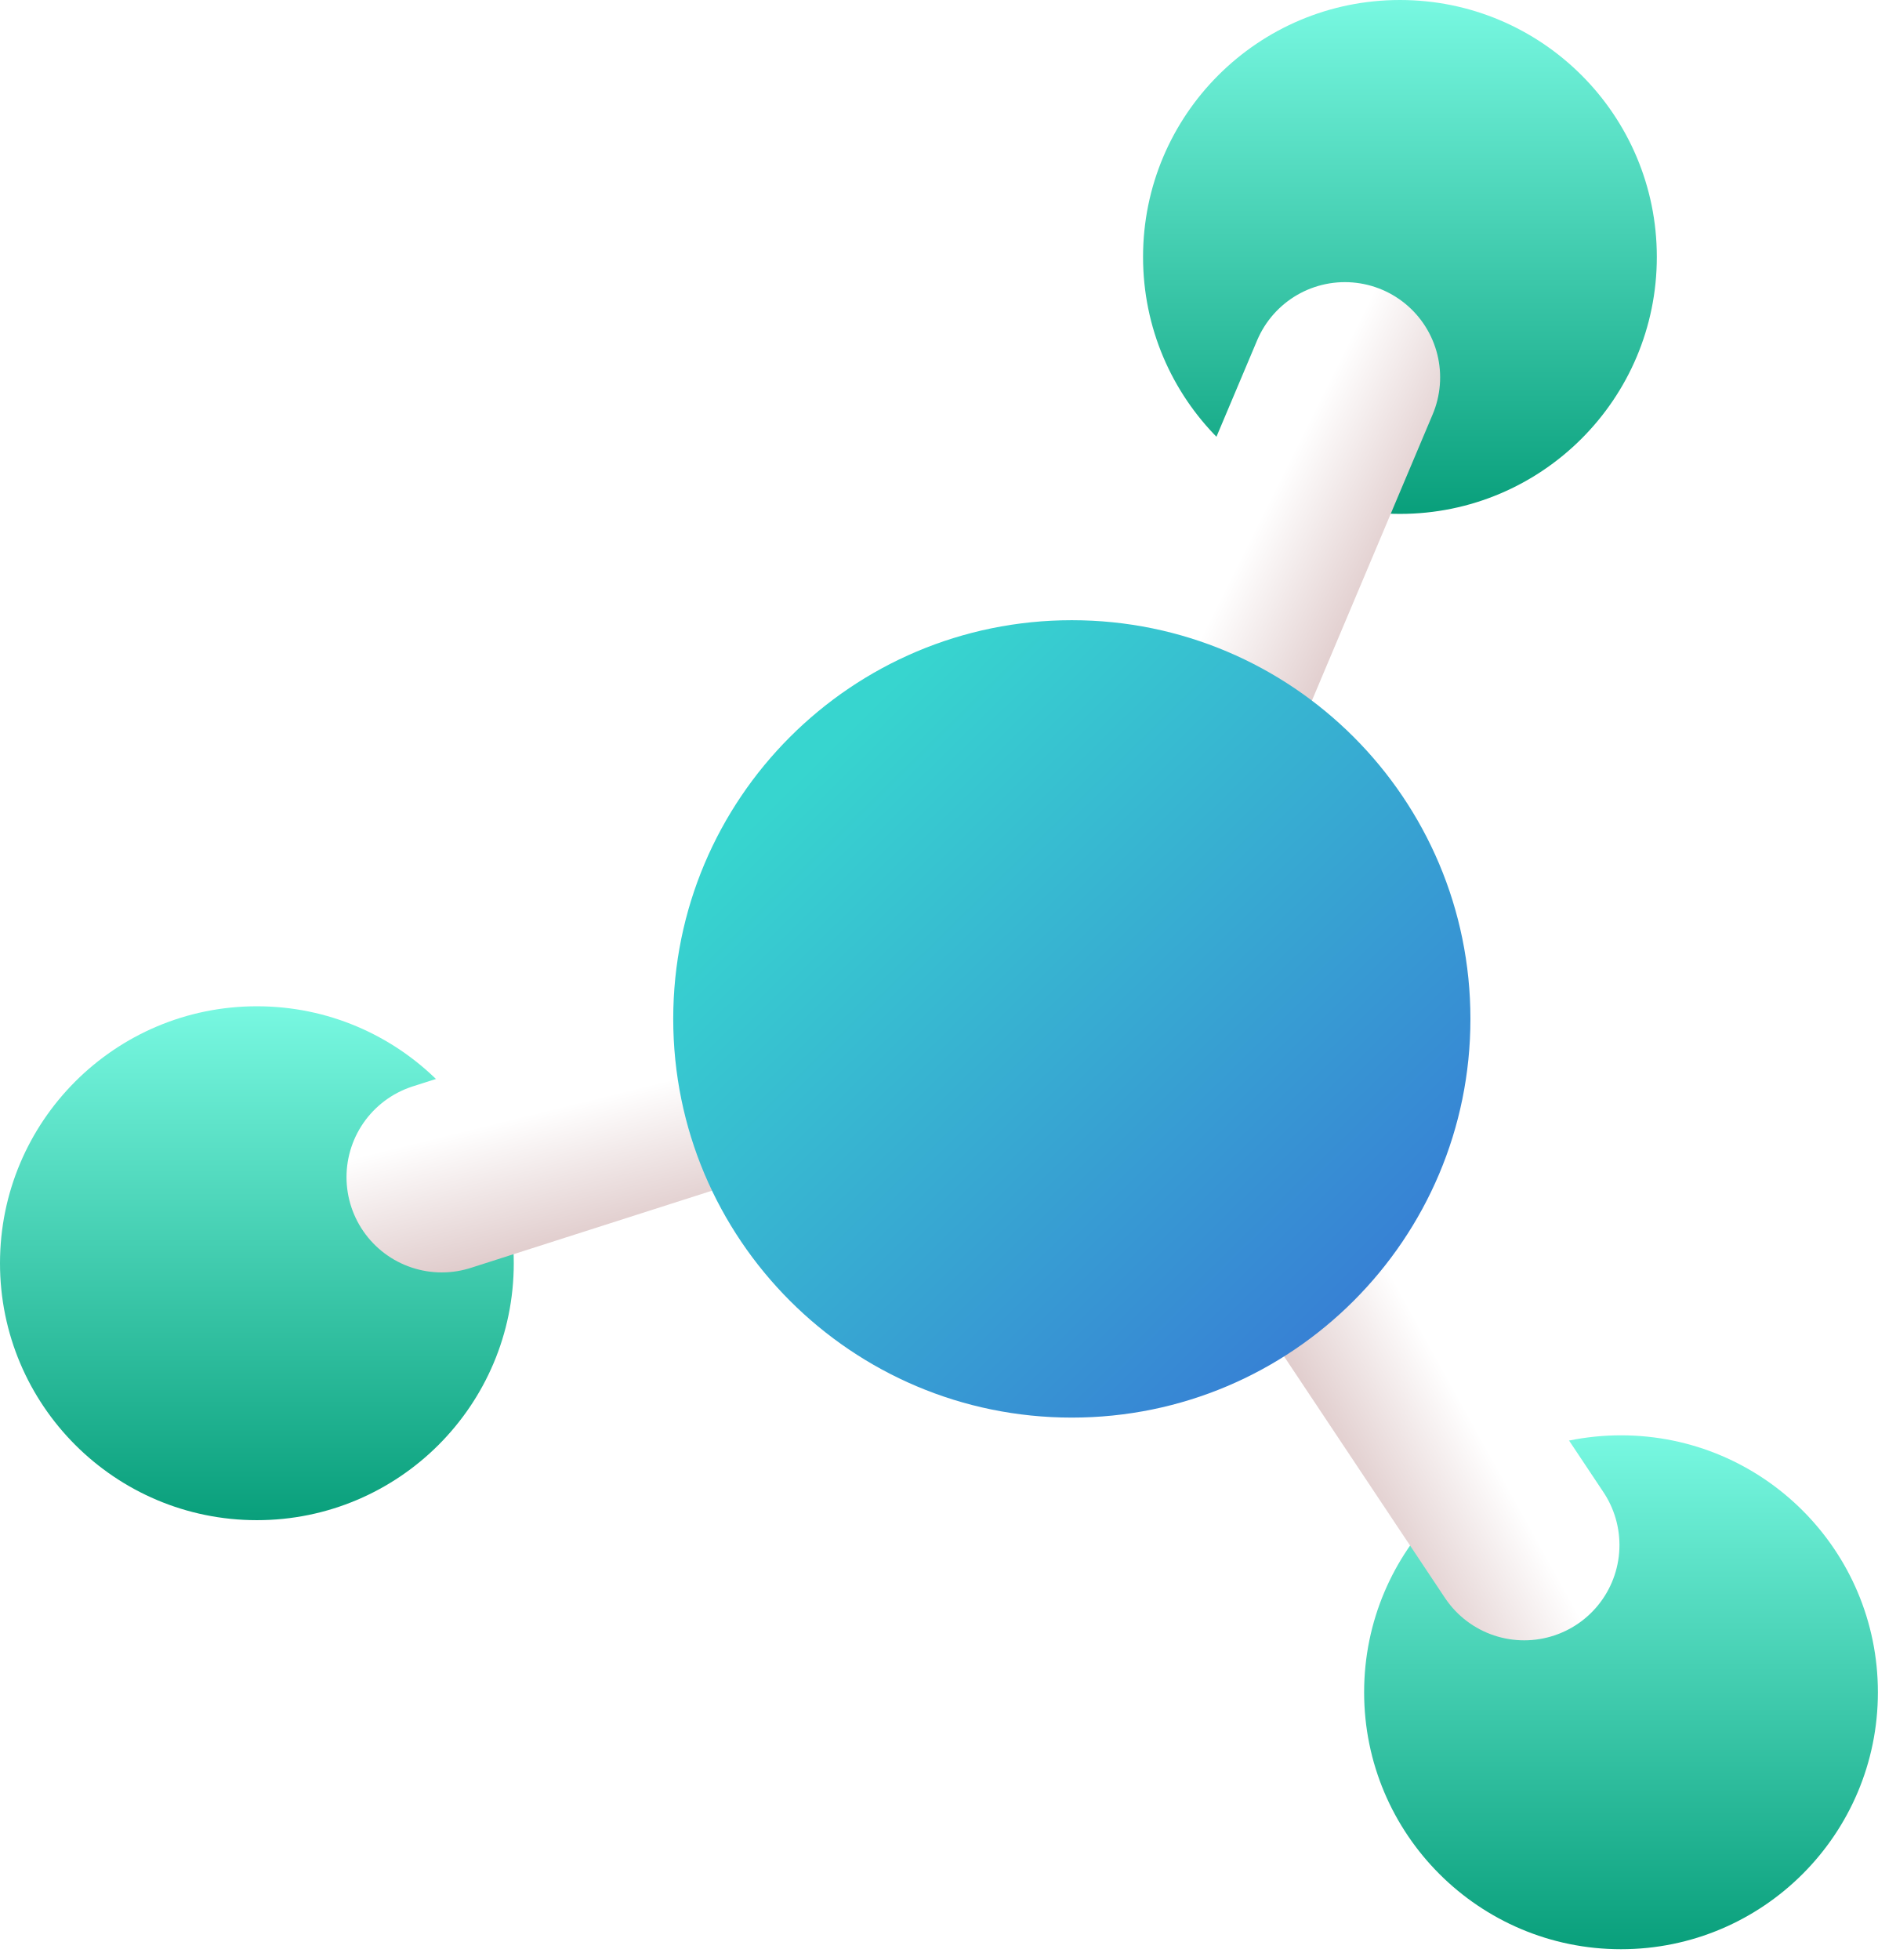
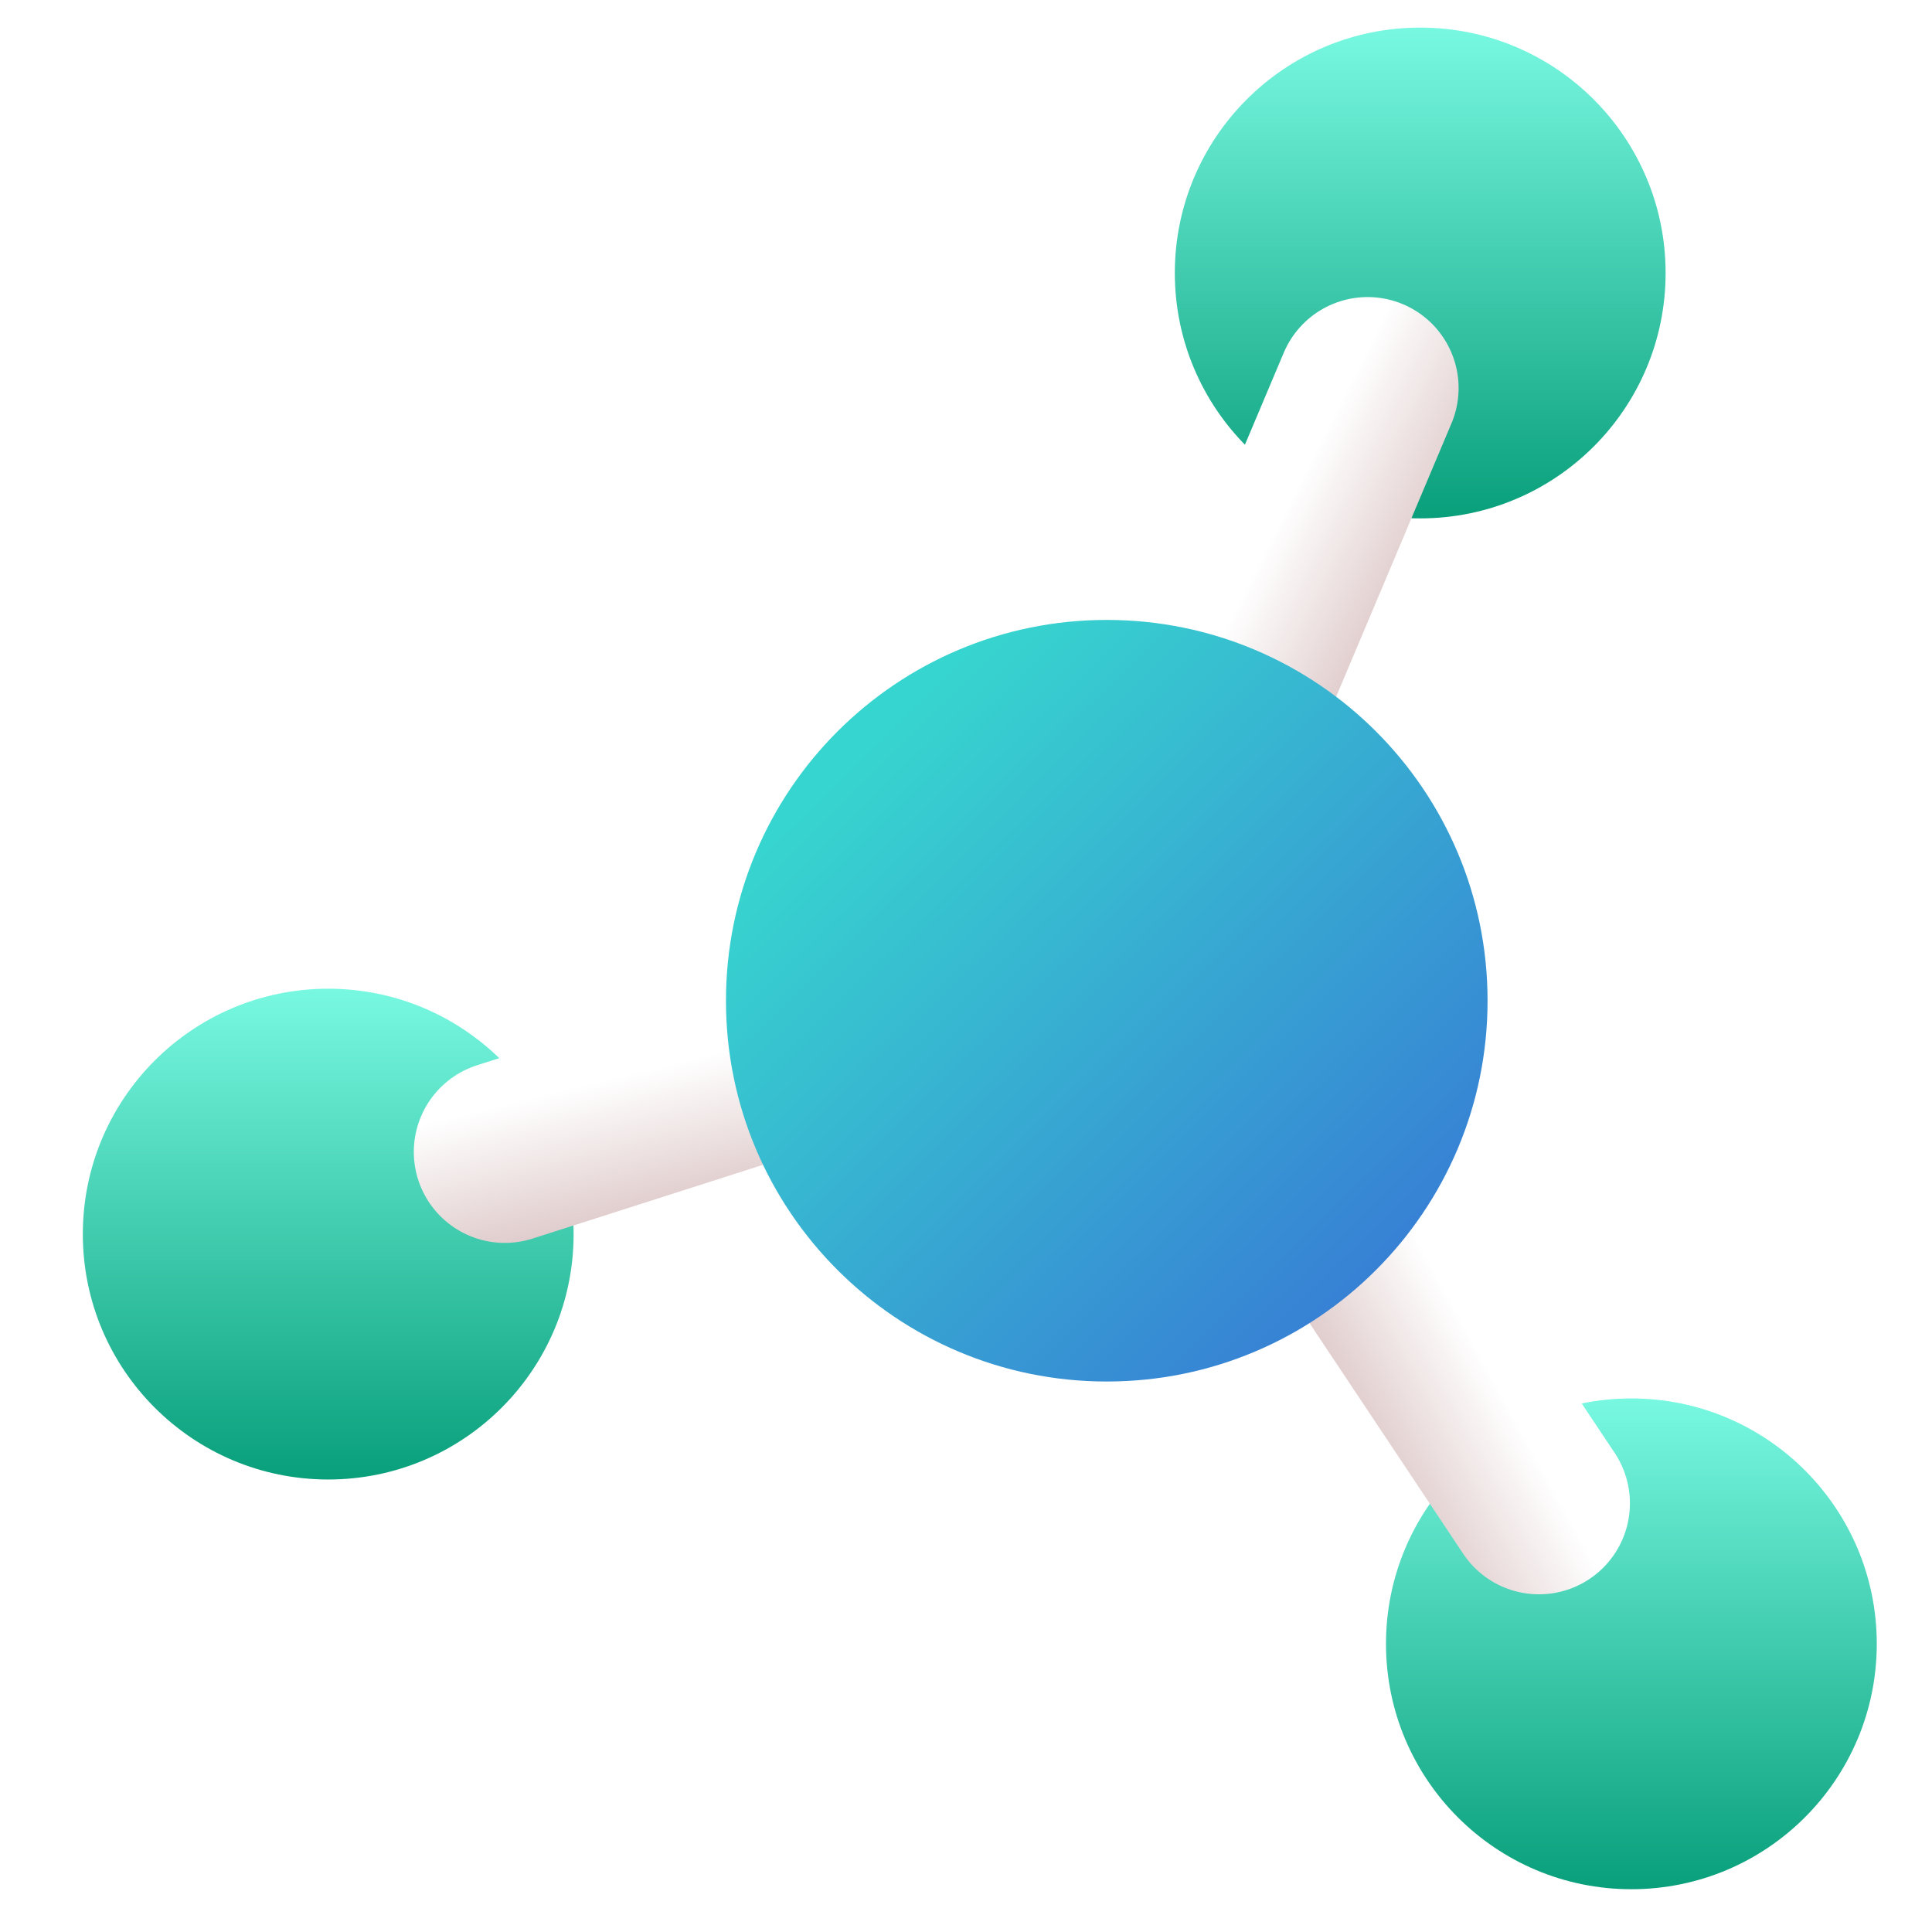
- <svg xmlns="http://www.w3.org/2000/svg" width="69" height="72" viewBox="0 0 69 72" fill="none">
-   <circle cx="51.439" cy="9.439" r="9.439" fill="url(#a01x0cik0a)" />
-   <circle cx="9.439" cy="46.404" r="9.439" fill="url(#fzcru1n9wb)" />
-   <circle cx="59.562" cy="62.165" r="9.439" fill="url(#vhmb0y21zc)" />
-   <path stroke="url(#ngoip8judd)" stroke-width="7" stroke-linecap="round" d="M16.232 43.242 30.1 38.804" />
-   <path stroke="url(#h16n3xohhe)" stroke-width="7" stroke-linecap="round" d="m43.316 28.319 6.1-14.455" />
-   <path stroke="url(#6iq6wa33pf)" stroke-width="7" stroke-linecap="round" d="m50.033 47.794 5.972 8.963" />
-   <circle cx="39.383" cy="37.429" r="14.646" fill="url(#527ou624cg)" />
+ <svg xmlns="http://www.w3.org/2000/svg" width="70" height="70" viewBox="0 0 70 70" fill="none">
+   <circle cx="51.457" cy="9.891" r="8.891" fill="url(#y7i0e5qura)" />
+   <circle cx="11.892" cy="44.714" r="8.891" fill="url(#bbse1cbw1b)" />
+   <circle cx="59.108" cy="59.559" r="8.891" fill="url(#o6k74osk8c)" />
+   <path stroke="url(#1w2kaktisd)" stroke-width="6.594" stroke-linecap="round" d="m18.29 41.736 13.064-4.181" />
+   <path stroke="url(#qd641v7ege)" stroke-width="6.594" stroke-linecap="round" d="m43.805 27.677 5.746-13.617" />
+   <path stroke="url(#slp88o6m6f)" stroke-width="6.594" stroke-linecap="round" d="m50.133 46.025 5.625 8.443" />
+   <circle cx="40.1" cy="36.258" r="13.797" fill="url(#cng3kmfr7g)" />
  <defs>
-     <linearGradient id="a01x0cik0a" x1="51.439" y1="0" x2="51.439" y2="18.877" gradientUnits="userSpaceOnUse">
+     <linearGradient id="y7i0e5qura" x1="51.457" y1="1" x2="51.457" y2="18.783" gradientUnits="userSpaceOnUse">
      <stop stop-color="#78F8E1" />
      <stop offset="1" stop-color="#099F7B" />
    </linearGradient>
-     <linearGradient id="fzcru1n9wb" x1="9.439" y1="36.965" x2="9.439" y2="55.842" gradientUnits="userSpaceOnUse">
+     <linearGradient id="bbse1cbw1b" x1="11.892" y1="35.822" x2="11.892" y2="53.605" gradientUnits="userSpaceOnUse">
      <stop stop-color="#78F8E1" />
      <stop offset="1" stop-color="#099F7B" />
    </linearGradient>
-     <linearGradient id="vhmb0y21zc" x1="59.562" y1="52.727" x2="59.562" y2="71.604" gradientUnits="userSpaceOnUse">
+     <linearGradient id="o6k74osk8c" x1="59.108" y1="50.668" x2="59.108" y2="68.451" gradientUnits="userSpaceOnUse">
      <stop stop-color="#78F8E1" />
      <stop offset="1" stop-color="#099F7B" />
    </linearGradient>
-     <linearGradient id="ngoip8judd" x1="23.125" y1="40.027" x2="24.434" y2="45.335" gradientUnits="userSpaceOnUse">
+     <linearGradient id="1w2kaktisd" x1="24.704" y1="38.461" x2="25.991" y2="43.772" gradientUnits="userSpaceOnUse">
      <stop stop-color="#fff" />
      <stop offset="1" stop-color="#DDC7C7" />
    </linearGradient>
-     <linearGradient id="h16n3xohhe" x1="45.588" y1="20.462" x2="50.478" y2="22.907" gradientUnits="userSpaceOnUse">
+     <linearGradient id="qd641v7ege" x1="45.707" y1="20.174" x2="50.586" y2="22.639" gradientUnits="userSpaceOnUse">
      <stop stop-color="#fff" />
      <stop offset="1" stop-color="#DDC7C7" />
    </linearGradient>
-     <linearGradient id="6iq6wa33pf" x1="53.94" y1="51.924" x2="49.162" y2="54.568" gradientUnits="userSpaceOnUse">
+     <linearGradient id="slp88o6m6f" x1="54.028" y1="49.772" x2="49.239" y2="52.391" gradientUnits="userSpaceOnUse">
      <stop stop-color="#fff" />
      <stop offset="1" stop-color="#DDC7C7" />
    </linearGradient>
-     <linearGradient id="527ou624cg" x1="54.215" y1="48.464" x2="32.036" y2="25.875" gradientUnits="userSpaceOnUse">
+     <linearGradient id="cng3kmfr7g" x1="54.072" y1="46.653" x2="33.179" y2="25.373" gradientUnits="userSpaceOnUse">
      <stop stop-color="#3776D5" />
      <stop offset="1" stop-color="#37D5CF" />
    </linearGradient>
  </defs>
</svg>
